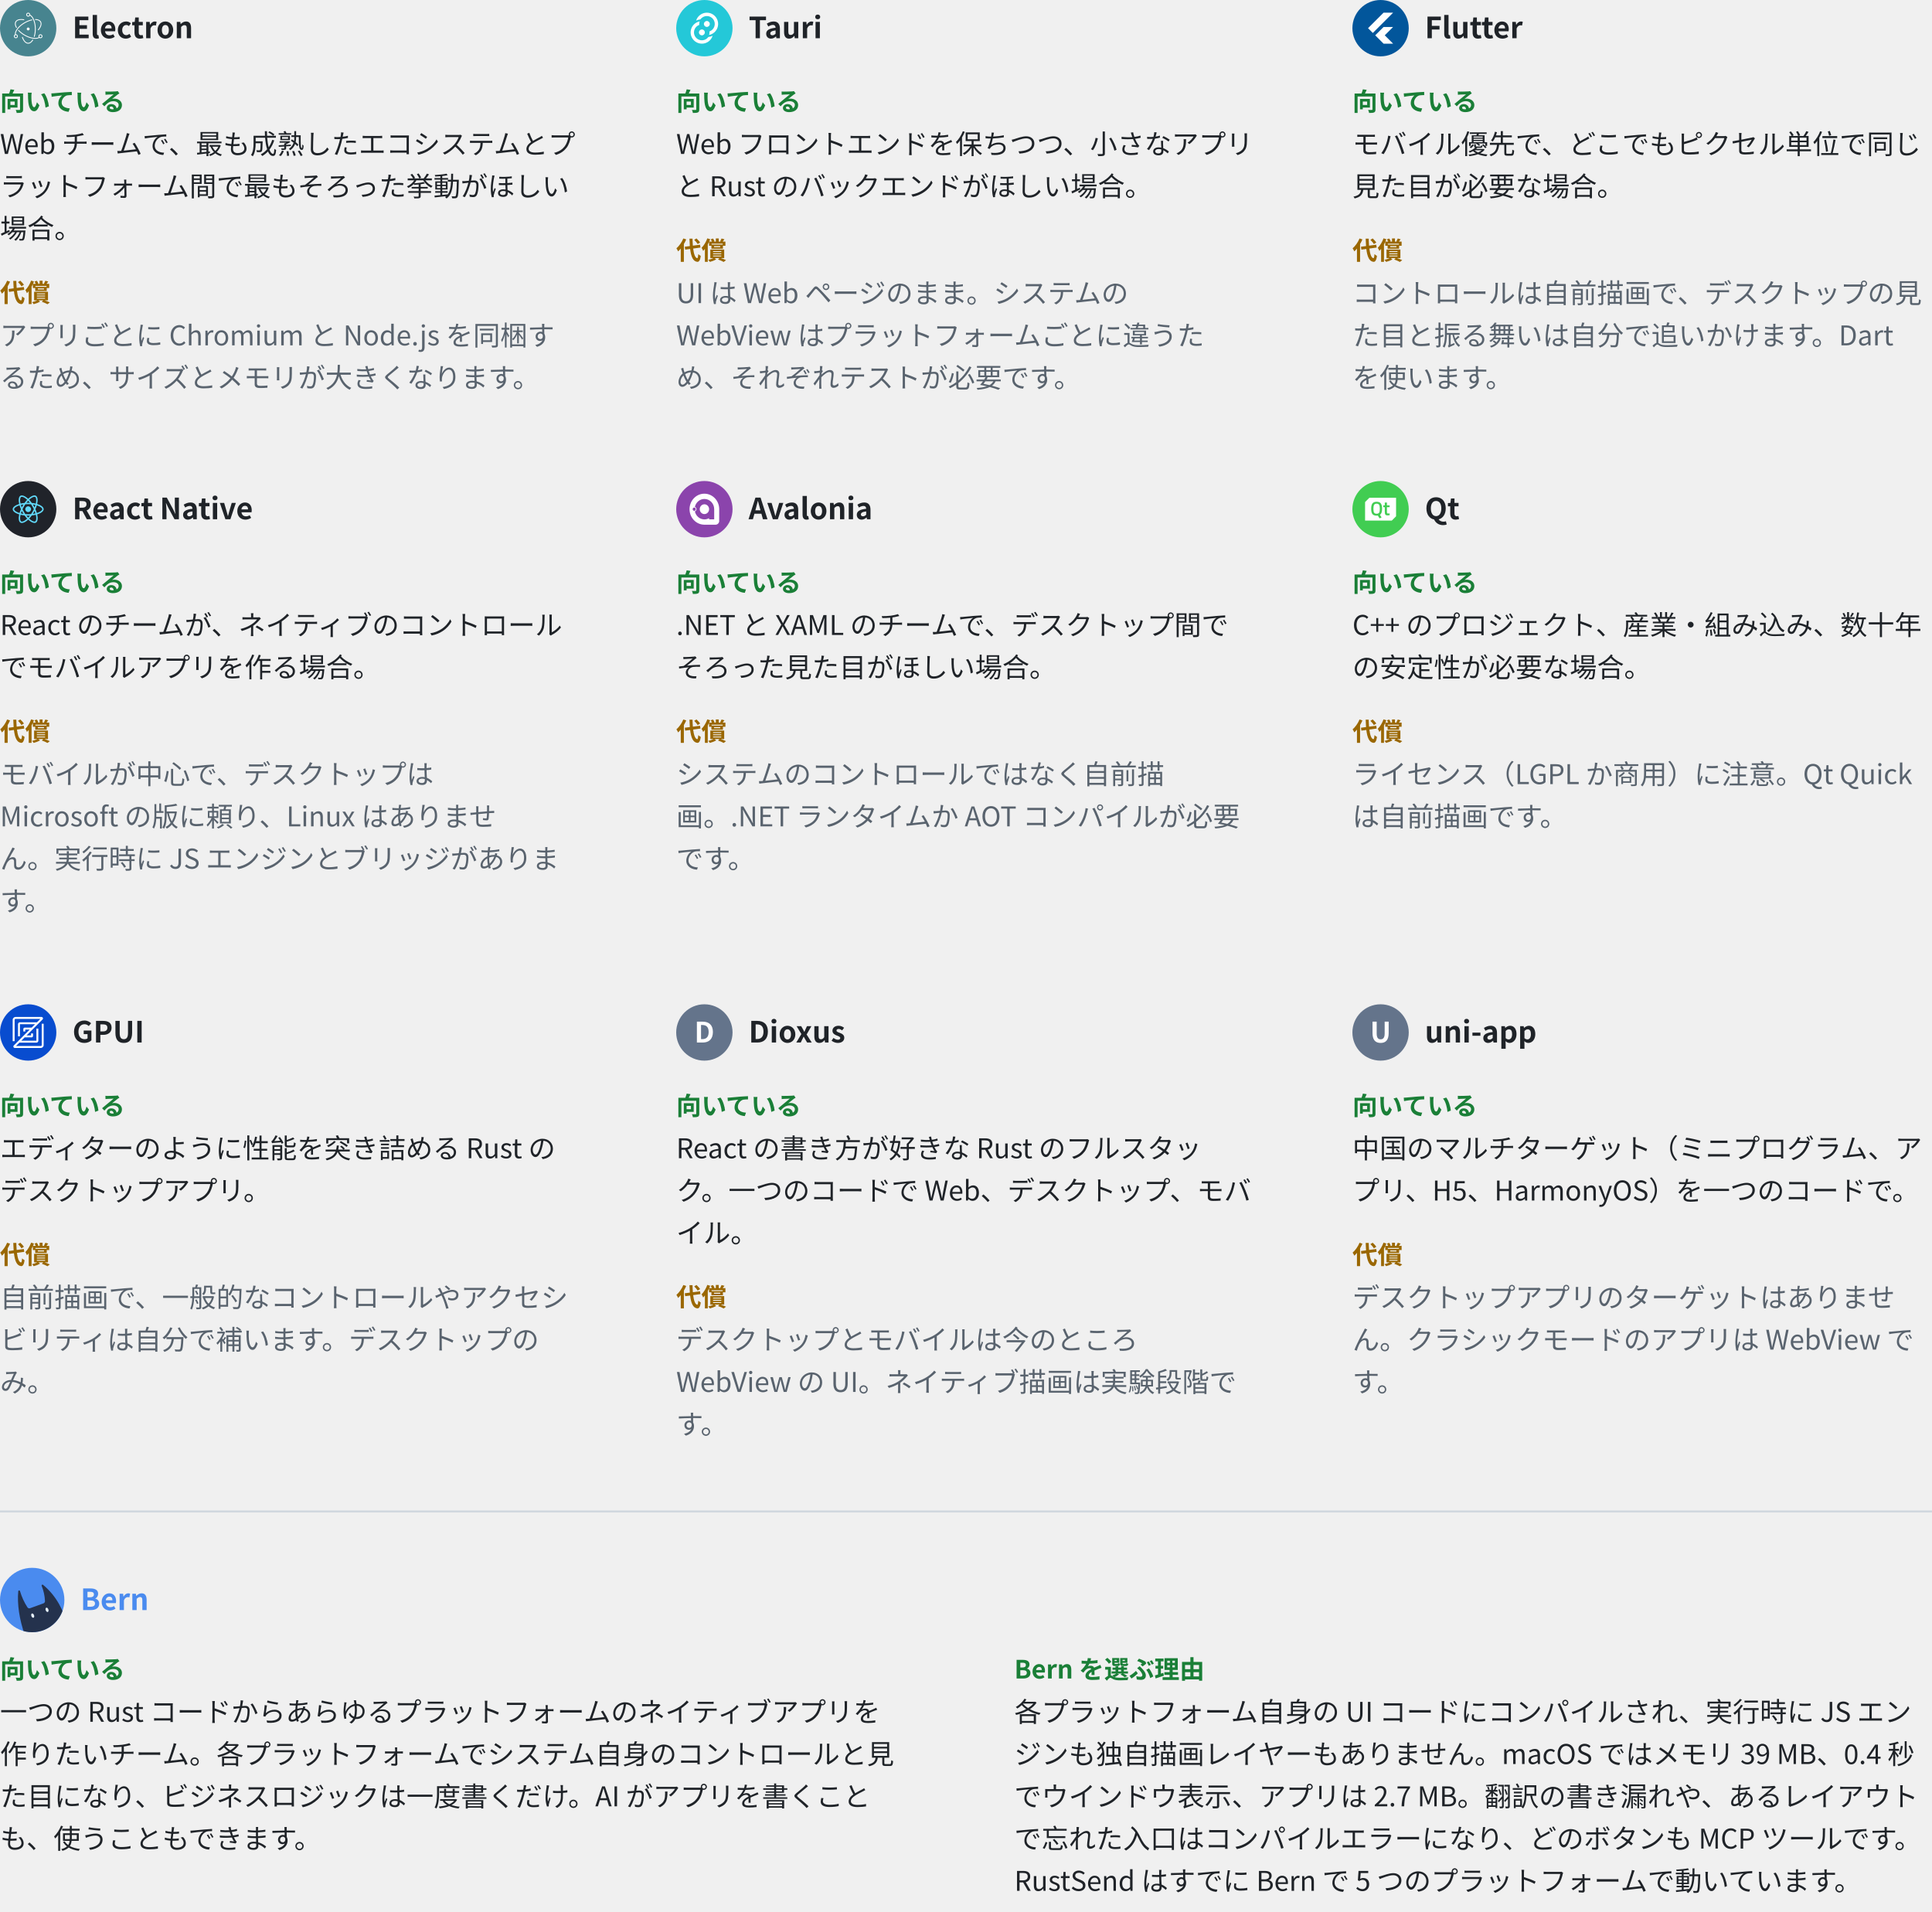
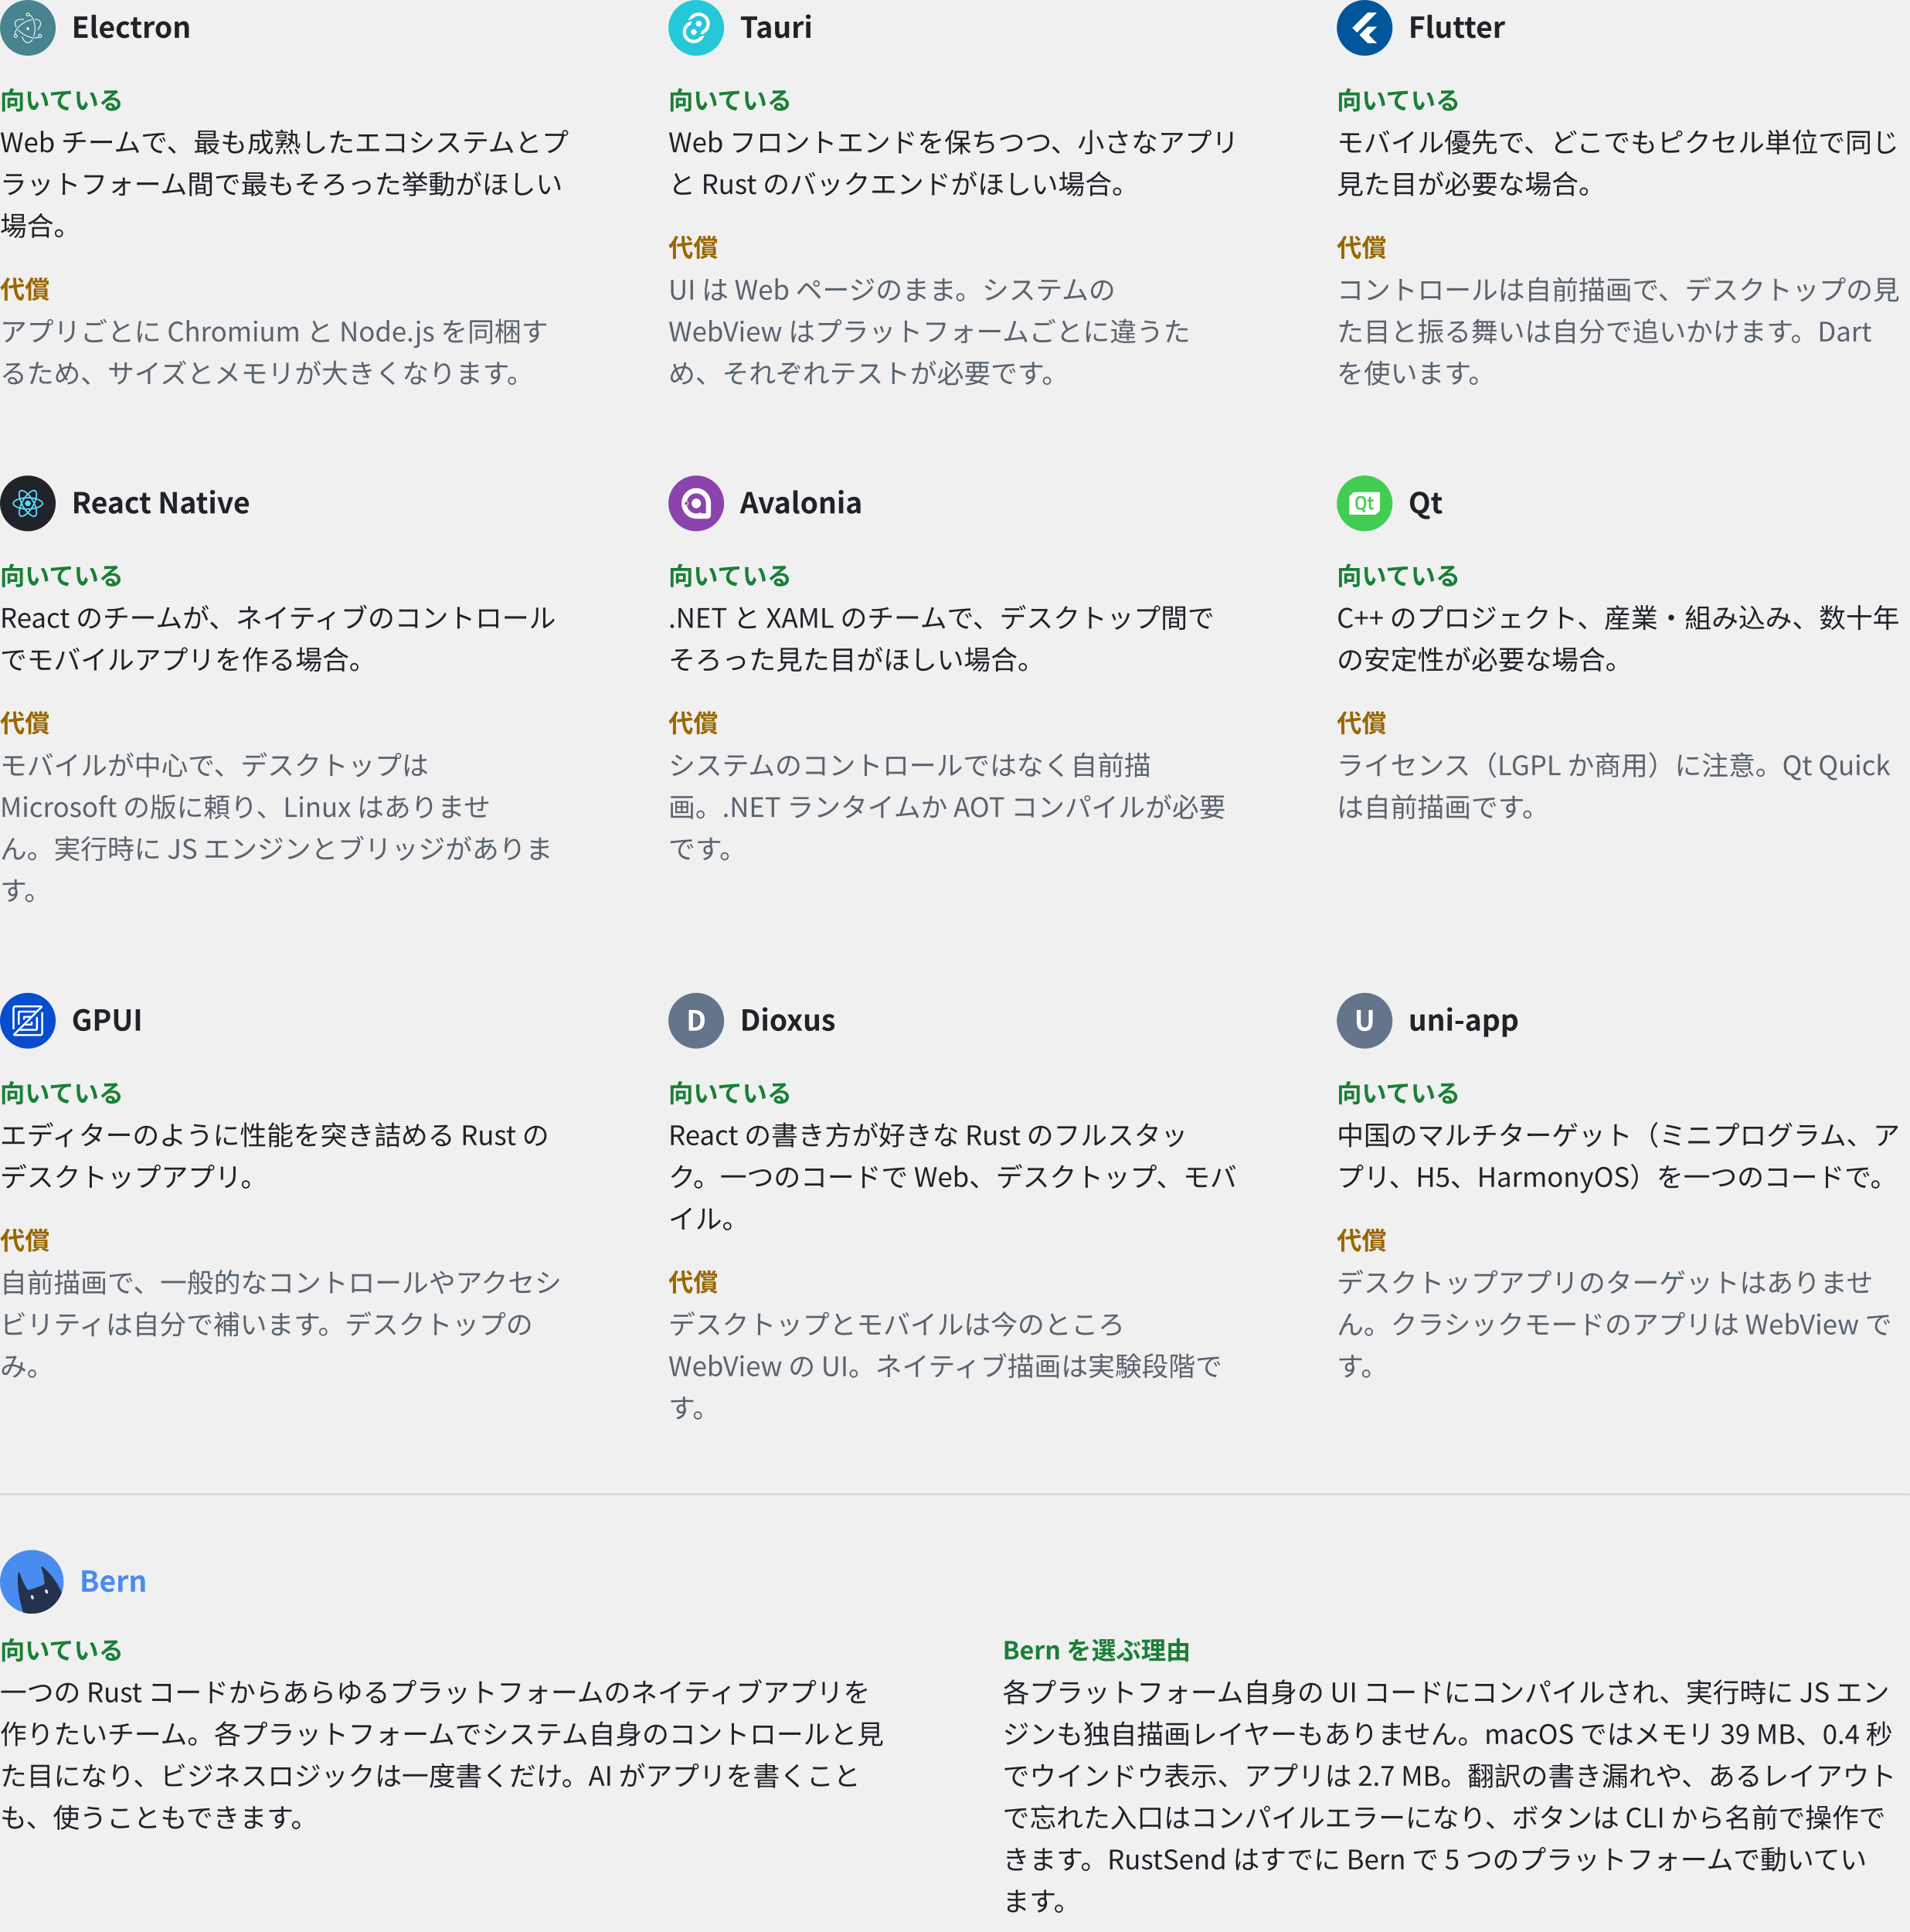
- <svg xmlns="http://www.w3.org/2000/svg" viewBox="0 0 960 950" width="960" height="950" font-family="-apple-system, BlinkMacSystemFont, 'Segoe UI', 'PingFang SC', 'Hiragino Sans GB', 'Microsoft YaHei', 'Noto Sans CJK SC', 'Helvetica Neue', Arial, sans-serif">
+ <svg xmlns="http://www.w3.org/2000/svg" viewBox="0 0 960 971" width="960" height="971" font-family="-apple-system, BlinkMacSystemFont, 'Segoe UI', 'PingFang SC', 'Hiragino Sans GB', 'Microsoft YaHei', 'Noto Sans CJK SC', 'Helvetica Neue', Arial, sans-serif">
  <defs>
    <symbol id="bern-logo" viewBox="0 0 1024 1024">
      <defs>
        <clipPath id="bern-symbol-disc">
          <circle cx="512" cy="512" r="512" />
        </clipPath>
      </defs>
      <g clip-path="url(#bern-symbol-disc)">
        <rect width="1024" height="1024" fill="#4A8BEF" />
        <path fill="#24324D" d="M 290.4 372.1 C 270.7 579.3 309.8 827.6 392.0 1060.0 L 1100 1100 L 1060.0 880.0 C 1013.0 692.2 904.4 451.5 684.3 270.5 A 14 14 0 0 0 662.4 286.5 C 693.7 364.2 711.6 444.8 715.3 529.4 A 36 36 0 0 1 691.6 564.9 C 620.6 590.7 549.5 616.5 478.5 642.4 A 36 36 0 0 1 436.0 628.1 C 383.8 547.6 344.6 461.1 317.8 369.5 A 14 14 0 0 0 290.4 372.1 Z" />
        <ellipse rx="22" ry="36" fill="#E8F4FF" transform="translate(520 760) rotate(-20)" />
        <ellipse rx="22" ry="36" fill="#E8F4FF" transform="translate(748 668) rotate(-20)" />
      </g>
    </symbol>
  </defs>
  <g transform="translate(0.0 0.0)">
    <circle cx="14.0" cy="14.0" r="14.0" fill="#47848F" />
    <path d="M12.011 0c-.85 0-1.539.689-1.539 1.539 0 .85.689 1.539 1.539 1.539.595 0 1.11-.338 1.366-.832 2.221 1.268 3.847 5.473 3.847 10.362 0 2.071-.289 4.056-.825 5.769a.322.322 0 0 0 .211.403.322.322 0 0 0 .403-.211c.556-1.776.854-3.825.854-5.96 0-5.193-1.772-9.686-4.321-11.003.001-.022.004-.044.004-.067 0-.85-.689-1.539-1.539-1.539zm0 .643a.896.896 0 1 1 0 1.792.896.896 0 1 1 0-1.792zm-5.486 4.305c-2.067.007-3.647.665-4.388 1.948-.738 1.277-.527 2.971.511 4.781a.322.322 0 0 0 .558-.32C2.271 9.727 2.089 8.266 2.694 7.218c.821-1.422 3.033-1.955 5.932-1.427a.322.322 0 0 0 .115-.633c-.784-.143-1.527-.212-2.216-.21zm11.052.018a.322.322 0 0 0-.008.643c1.834.024 3.156.596 3.75 1.626.819 1.419.18 3.595-1.718 5.837a.322.322 0 0 0 .038.454.322.322 0 0 0 .453-.038c2.054-2.426 2.771-4.866 1.784-6.574-.726-1.257-2.26-1.921-4.299-1.947zm-2.698.292a.323.323 0 0 0-.065.007c-1.857.398-3.833 1.175-5.731 2.271-4.57 2.638-7.592 6.495-7.36 9.372-.473.263-.793.766-.793 1.345 0 .85.689 1.539 1.539 1.539.85 0 1.539-.689 1.539-1.539 0-.85-.689-1.539-1.539-1.539-.038 0-.075.003-.113.006-.1-2.56 2.743-6.141 7.048-8.627 1.841-1.063 3.755-1.816 5.545-2.2a.322.322 0 0 0-.07-.636zm-2.879 6.236a1.119 1.119 0 0 0-.224.025c-.601.13-.983.723-.853 1.324.13.601.723.983 1.324.853.601-.13.983-.723.853-1.324-.114-.526-.582-.884-1.099-.879zM4.532 13.341a.321.321 0 0 0-.232.084.321.321 0 0 0-.021.454c1.268 1.394 2.916 2.701 4.795 3.786 4.415 2.549 9.106 3.285 11.561 1.839a1.53 1.53 0 0 0 .897.29c.85 0 1.539-.689 1.539-1.539 0-.85-.689-1.539-1.539-1.539-.85 0-1.539.689-1.539 1.539 0 .276.074.534.201.758-2.245 1.214-6.631.5-10.798-1.905-1.823-1.052-3.418-2.318-4.64-3.661a.321.321 0 0 0-.223-.105zm-2.063 4.017a.896.896 0 1 1 0 1.792.896.896 0 1 1 0-1.792zm19.062 0a.896.896 0 1 1 0 1.792.891.891 0 0 1-.586-.219c-.003-.004-.004-.008-.007-.012a.32.32 0 0 0-.096-.091.896.896 0 0 1 .689-1.469zm-14.005 1.368a.322.322 0 0 0-.321.43C8.279 22.154 10.036 24 12.011 24c1.441 0 2.773-.982 3.813-2.711a.322.322 0 0 0-.11-.441.322.322 0 0 0-.442.11c-.934 1.554-2.081 2.399-3.261 2.399-1.641 0-3.208-1.647-4.2-4.418a.322.322 0 0 0-.285-.213z" fill="#FFFFFF" transform="translate(6.30 6.30) scale(0.6417)" />
    <text x="36" y="19" font-size="14.5" font-weight="700" fill="#1F2328">Electron</text>
    <text x="0.0" y="55.0" font-size="12.5" font-weight="700" fill="#1A7F37">向いている</text>
    <text x="0.0" y="76.5" font-size="13.5" fill="#1F2328">Web チームで、最も成熟したエコシステムとプ</text>
    <text x="0.0" y="97.5" font-size="13.5" fill="#1F2328">ラットフォーム間で最もそろった挙動がほしい</text>
    <text x="0.0" y="118.5" font-size="13.5" fill="#1F2328">場合。</text>
    <text x="0.0" y="150.0" font-size="12.5" font-weight="700" fill="#9A6700">代償</text>
    <text x="0.0" y="171.6" font-size="13.5" fill="#59636E">アプリごとに Chromium と Node.js を同梱す</text>
    <text x="0.0" y="192.6" font-size="13.5" fill="#59636E">るため、サイズとメモリが大きくなります。</text>
  </g>
  <g transform="translate(336.0 0.0)">
    <circle cx="14.0" cy="14.0" r="14.0" fill="#24C8D8" />
    <path d="M13.912 0a8.72 8.72 0 0 0-8.308 6.139c1.05-.515 2.18-.845 3.342-.976 2.415-3.363 7.4-3.412 9.88-.097 2.48 3.315 1.025 8.084-2.883 9.45a6.131 6.131 0 0 1-.3 2.762 8.72 8.72 0 0 0 3.01-1.225A8.72 8.72 0 0 0 13.913 0zm.082 6.451a2.284 2.284 0 1 0-.15 4.566 2.284 2.284 0 0 0 .15-4.566zm-5.629.27a8.72 8.72 0 0 0-3.031 1.235 8.72 8.72 0 1 0 13.06 9.913 10.173 10.174 0 0 1-3.343.965 6.125 6.125 0 1 1-7.028-9.343 6.114 6.115 0 0 1 .342-2.772zm1.713 6.27a2.284 2.284 0 0 0-2.284 2.283 2.284 2.284 0 0 0 2.284 2.284 2.284 2.284 0 0 0 2.284-2.284 2.284 2.284 0 0 0-2.284-2.284z" fill="#FFFFFF" transform="translate(6.30 6.30) scale(0.6417)" />
    <text x="36" y="19" font-size="14.5" font-weight="700" fill="#1F2328">Tauri</text>
    <text x="0.0" y="55.0" font-size="12.5" font-weight="700" fill="#1A7F37">向いている</text>
    <text x="0.0" y="76.5" font-size="13.5" fill="#1F2328">Web フロントエンドを保ちつつ、小さなアプリ</text>
    <text x="0.0" y="97.5" font-size="13.5" fill="#1F2328">と Rust のバックエンドがほしい場合。</text>
    <text x="0.0" y="129.0" font-size="12.5" font-weight="700" fill="#9A6700">代償</text>
    <text x="0.0" y="150.6" font-size="13.5" fill="#59636E">UI は Web ページのまま。システムの</text>
    <text x="0.0" y="171.6" font-size="13.5" fill="#59636E">WebView はプラットフォームごとに違うた</text>
    <text x="0.0" y="192.6" font-size="13.5" fill="#59636E">め、それぞれテストが必要です。</text>
  </g>
  <g transform="translate(672.0 0.0)">
    <circle cx="14.0" cy="14.0" r="14.0" fill="#02569B" />
    <path d="M14.314 0L2.3 12 6 15.7 21.684.013h-7.357zm.014 11.072L7.857 17.53l6.47 6.47H21.7l-6.46-6.468 6.46-6.46h-7.37z" fill="#FFFFFF" transform="translate(6.30 6.30) scale(0.6417)" />
    <text x="36" y="19" font-size="14.5" font-weight="700" fill="#1F2328">Flutter</text>
    <text x="0.0" y="55.0" font-size="12.5" font-weight="700" fill="#1A7F37">向いている</text>
    <text x="0.0" y="76.5" font-size="13.5" fill="#1F2328">モバイル優先で、どこでもピクセル単位で同じ</text>
    <text x="0.0" y="97.5" font-size="13.5" fill="#1F2328">見た目が必要な場合。</text>
    <text x="0.0" y="129.0" font-size="12.5" font-weight="700" fill="#9A6700">代償</text>
    <text x="0.0" y="150.6" font-size="13.5" fill="#59636E">コントロールは自前描画で、デスクトップの見</text>
    <text x="0.0" y="171.6" font-size="13.5" fill="#59636E">た目と振る舞いは自分で追いかけます。Dart</text>
    <text x="0.0" y="192.6" font-size="13.5" fill="#59636E">を使います。</text>
  </g>
  <g transform="translate(0.0 239.0)">
    <circle cx="14.0" cy="14.0" r="14.0" fill="#20232A" />
    <path d="M14.23 12.004a2.236 2.236 0 0 1-2.235 2.236 2.236 2.236 0 0 1-2.236-2.236 2.236 2.236 0 0 1 2.235-2.236 2.236 2.236 0 0 1 2.236 2.236zm2.648-10.69c-1.346 0-3.107.96-4.888 2.622-1.78-1.653-3.542-2.602-4.887-2.602-.41 0-.783.093-1.106.278-1.375.793-1.683 3.264-.973 6.365C1.98 8.917 0 10.42 0 12.004c0 1.59 1.99 3.097 5.043 4.03-.704 3.113-.39 5.588.988 6.38.32.187.69.275 1.102.275 1.345 0 3.107-.96 4.888-2.624 1.78 1.654 3.542 2.603 4.887 2.603.41 0 .783-.09 1.106-.275 1.374-.792 1.683-3.263.973-6.365C22.02 15.096 24 13.59 24 12.004c0-1.59-1.99-3.097-5.043-4.032.704-3.11.39-5.587-.988-6.38-.318-.184-.688-.277-1.092-.278zm-.005 1.09v.006c.225 0 .406.044.558.127.666.382.955 1.835.73 3.704-.054.46-.142.945-.25 1.44-.96-.236-2.006-.417-3.107-.534-.66-.905-1.345-1.727-2.035-2.447 1.592-1.48 3.087-2.292 4.105-2.295zm-9.77.02c1.012 0 2.514.808 4.11 2.28-.686.72-1.37 1.537-2.02 2.442-1.107.117-2.154.298-3.113.538-.112-.49-.195-.964-.254-1.42-.23-1.868.054-3.32.714-3.707.19-.09.4-.127.563-.132zm4.882 3.05c.455.468.91.992 1.36 1.564-.44-.02-.89-.034-1.345-.034-.46 0-.915.01-1.36.034.44-.572.895-1.096 1.345-1.565zM12 8.1c.74 0 1.477.034 2.202.093.406.582.802 1.203 1.183 1.86.372.64.71 1.29 1.018 1.946-.308.655-.646 1.31-1.013 1.95-.38.66-.773 1.288-1.18 1.87-.728.063-1.466.098-2.21.098-.74 0-1.477-.035-2.202-.093-.406-.582-.802-1.204-1.183-1.86-.372-.64-.71-1.29-1.018-1.946.303-.657.646-1.313 1.013-1.954.38-.66.773-1.286 1.18-1.868.728-.064 1.466-.098 2.21-.098zm-3.635.254c-.24.377-.48.763-.704 1.16-.225.39-.435.782-.635 1.174-.265-.656-.49-1.31-.676-1.947.64-.15 1.315-.283 2.015-.386zm7.26 0c.695.103 1.365.23 2.006.387-.18.632-.405 1.282-.66 1.933-.2-.39-.41-.783-.64-1.174-.225-.392-.465-.774-.705-1.146zm3.063.675c.484.15.944.317 1.375.498 1.732.74 2.852 1.708 2.852 2.476-.005.768-1.125 1.74-2.857 2.475-.42.18-.88.342-1.355.493-.28-.958-.646-1.956-1.1-2.98.45-1.017.81-2.01 1.085-2.964zm-13.395.004c.278.96.645 1.957 1.1 2.98-.45 1.017-.812 2.01-1.086 2.964-.484-.15-.944-.318-1.37-.5-1.732-.737-2.852-1.706-2.852-2.474 0-.768 1.12-1.742 2.852-2.476.42-.18.88-.342 1.356-.494zm11.678 4.28c.265.657.49 1.312.676 1.948-.64.157-1.316.29-2.016.39.24-.375.48-.762.705-1.158.225-.39.435-.788.636-1.18zm-9.945.02c.2.392.41.783.64 1.175.23.39.465.772.705 1.143-.695-.102-1.365-.23-2.006-.386.18-.63.406-1.282.66-1.933zM17.92 16.32c.112.493.2.968.254 1.423.23 1.868-.054 3.32-.714 3.708-.147.09-.338.128-.563.128-1.012 0-2.514-.807-4.11-2.28.686-.72 1.37-1.536 2.02-2.44 1.107-.118 2.154-.3 3.113-.54zm-11.83.01c.96.234 2.006.415 3.107.532.66.905 1.345 1.727 2.035 2.446-1.595 1.483-3.092 2.295-4.11 2.295-.22-.005-.406-.05-.553-.132-.666-.38-.955-1.834-.73-3.703.054-.46.142-.944.25-1.438zm4.56.64c.44.02.89.034 1.345.034.46 0 .915-.01 1.36-.034-.44.572-.895 1.095-1.345 1.565-.455-.47-.91-.993-1.36-1.565z" fill="#61DAFB" transform="translate(6.30 6.30) scale(0.6417)" />
    <text x="36" y="19" font-size="14.5" font-weight="700" fill="#1F2328">React Native</text>
    <text x="0.0" y="55.0" font-size="12.5" font-weight="700" fill="#1A7F37">向いている</text>
    <text x="0.0" y="76.5" font-size="13.5" fill="#1F2328">React のチームが、ネイティブのコントロール</text>
    <text x="0.0" y="97.5" font-size="13.5" fill="#1F2328">でモバイルアプリを作る場合。</text>
    <text x="0.0" y="129.0" font-size="12.5" font-weight="700" fill="#9A6700">代償</text>
    <text x="0.0" y="150.6" font-size="13.5" fill="#59636E">モバイルが中心で、デスクトップは</text>
    <text x="0.0" y="171.6" font-size="13.5" fill="#59636E">Microsoft の版に頼り、Linux はありませ</text>
    <text x="0.0" y="192.6" font-size="13.5" fill="#59636E">ん。実行時に JS エンジンとブリッジがありま</text>
    <text x="0.0" y="213.6" font-size="13.5" fill="#59636E">す。</text>
  </g>
  <g transform="translate(336.0 239.0)">
    <circle cx="14.0" cy="14.0" r="14.0" fill="#8B44AC" />
    <path d="M12.034 8.208c-2.003 0-3.627 1.696-3.627 3.789s1.624 3.789 3.627 3.789 3.627-1.697 3.627-3.79-1.624-3.788-3.627-3.788m-7.392 2.067c.72.211 1.248.902 1.248 1.722s-.528 1.51-1.248 1.721c.752 3.54 3.776 6.188 7.392 6.188 1.316 0 2.554-.35 3.632-.967v.914h3.94v-7.528a5 5 0 0 0 0-.224v-.104c0-4.369-3.39-7.91-7.572-7.91-3.616 0-6.64 2.648-7.392 6.188m-.5 2.982c.67 0 1.212-.567 1.212-1.266s-.542-1.265-1.212-1.265-1.211.566-1.211 1.265c0 .7.542 1.266 1.211 1.266M20.682 24H11.8C5.549 23.887.515 18.556.515 12c0-6.627 5.143-12 11.487-12 6.241 0 11.32 5.2 11.483 11.678l-.02 9.743C23.3 22.876 22.12 24 20.683 24" fill="#FFFFFF" transform="translate(6.30 6.30) scale(0.6417)" />
    <text x="36" y="19" font-size="14.5" font-weight="700" fill="#1F2328">Avalonia</text>
    <text x="0.0" y="55.0" font-size="12.5" font-weight="700" fill="#1A7F37">向いている</text>
    <text x="0.0" y="76.5" font-size="13.5" fill="#1F2328">.NET と XAML のチームで、デスクトップ間で</text>
    <text x="0.0" y="97.5" font-size="13.5" fill="#1F2328">そろった見た目がほしい場合。</text>
    <text x="0.0" y="129.0" font-size="12.5" font-weight="700" fill="#9A6700">代償</text>
    <text x="0.0" y="150.6" font-size="13.5" fill="#59636E">システムのコントロールではなく自前描</text>
    <text x="0.0" y="171.6" font-size="13.5" fill="#59636E">画。.NET ランタイムか AOT コンパイルが必要</text>
    <text x="0.0" y="192.6" font-size="13.5" fill="#59636E">です。</text>
  </g>
  <g transform="translate(672.0 239.0)">
    <circle cx="14.0" cy="14.0" r="14.0" fill="#41CD52" />
    <path d="M21.693 3.162H3.33L0 6.49v14.348h20.671L24 17.51V3.162zM12.785 18.4l-1.562.728-1.35-2.217c-.196.057-.499.09-.924.09-1.579 0-2.683-.425-3.305-1.276-.622-.85-.932-2.2-.932-4.033 0-1.84.319-3.206.949-4.098.63-.892 1.726-1.341 3.288-1.341 1.562 0 2.658.441 3.28 1.333.63.883.94 2.25.94 4.098 0 1.219-.13 2.2-.384 2.945-.261.752-.679 1.325-1.268 1.718zm4.736-1.587c-.858 0-1.447-.196-1.766-.59-.32-.392-.483-1.136-.483-2.232v-3.534H14.11V9.051h1.162V6.843h1.644V9.05h2.094v1.415h-2.094v3.346c0 .622.05 1.03.14 1.227.09.204.326.303.695.303l1.243-.05.073 1.326c-.67.13-1.186.196-1.546.196zm-8.58-9.08c-.95 0-1.604.311-1.963.94-.352.63-.532 1.629-.532 3.011 0 1.374.172 2.364.515 2.953.344.589 1.006.892 1.98.892.973 0 1.628-.295 1.971-.876.335-.58.507-1.57.507-2.953 0-1.39-.172-2.396-.523-3.026-.352-.63-1.006-.94-1.955-.94Z" fill="#FFFFFF" transform="translate(6.30 6.30) scale(0.6417)" />
    <text x="36" y="19" font-size="14.5" font-weight="700" fill="#1F2328">Qt</text>
    <text x="0.0" y="55.0" font-size="12.5" font-weight="700" fill="#1A7F37">向いている</text>
    <text x="0.0" y="76.5" font-size="13.5" fill="#1F2328">C++ のプロジェクト、産業・組み込み、数十年</text>
    <text x="0.0" y="97.5" font-size="13.5" fill="#1F2328">の安定性が必要な場合。</text>
    <text x="0.0" y="129.0" font-size="12.5" font-weight="700" fill="#9A6700">代償</text>
    <text x="0.0" y="150.6" font-size="13.5" fill="#59636E">ライセンス（LGPL か商用）に注意。Qt Quick</text>
    <text x="0.0" y="171.6" font-size="13.5" fill="#59636E">は自前描画です。</text>
  </g>
  <g transform="translate(0.0 499.0)">
    <circle cx="14.0" cy="14.0" r="14.0" fill="#084CCF" />
    <path d="M2.25 1.5a.75.75 0 0 0-.75.75v16.5H0V2.25A2.25 2.25 0 0 1 2.25 0h20.095c1.002 0 1.504 1.212.795 1.92L10.764 14.298h3.486V12.75h1.5v1.922a1.125 1.125 0 0 1-1.125 1.125H9.264l-2.578 2.578h11.689V9h1.5v9.375a1.5 1.5 0 0 1-1.5 1.5H5.185L2.562 22.5H21.75a.75.75 0 0 0 .75-.75V5.25H24v16.5A2.25 2.25 0 0 1 21.75 24H1.655C.653 24 .151 22.788.86 22.08L13.19 9.75H9.75v1.5h-1.5V9.375A1.125 1.125 0 0 1 9.375 8.25h5.314l2.625-2.625H5.625V15h-1.5V5.625a1.5 1.5 0 0 1 1.5-1.5h13.19L21.438 1.5z" fill="#FFFFFF" transform="translate(6.30 6.30) scale(0.6417)" />
    <text x="36" y="19" font-size="14.5" font-weight="700" fill="#1F2328">GPUI</text>
    <text x="0.0" y="55.0" font-size="12.5" font-weight="700" fill="#1A7F37">向いている</text>
    <text x="0.0" y="76.5" font-size="13.5" fill="#1F2328">エディターのように性能を突き詰める Rust の</text>
    <text x="0.0" y="97.5" font-size="13.5" fill="#1F2328">デスクトップアプリ。</text>
    <text x="0.0" y="129.0" font-size="12.5" font-weight="700" fill="#9A6700">代償</text>
    <text x="0.0" y="150.6" font-size="13.5" fill="#59636E">自前描画で、一般的なコントロールやアクセシ</text>
    <text x="0.0" y="171.6" font-size="13.5" fill="#59636E">ビリティは自分で補います。デスクトップの</text>
    <text x="0.0" y="192.6" font-size="13.5" fill="#59636E">み。</text>
  </g>
  <g transform="translate(336.0 499.0)">
    <circle cx="14.0" cy="14.0" r="14.0" fill="#64748B" />
    <text x="14.0" y="19.0" text-anchor="middle" font-size="14.0" font-weight="700" fill="#FFFFFF">D</text>
    <text x="36" y="19" font-size="14.5" font-weight="700" fill="#1F2328">Dioxus</text>
    <text x="0.0" y="55.0" font-size="12.5" font-weight="700" fill="#1A7F37">向いている</text>
    <text x="0.0" y="76.5" font-size="13.5" fill="#1F2328">React の書き方が好きな Rust のフルスタッ</text>
    <text x="0.0" y="97.5" font-size="13.5" fill="#1F2328">ク。一つのコードで Web、デスクトップ、モバ</text>
    <text x="0.0" y="118.5" font-size="13.5" fill="#1F2328">イル。</text>
    <text x="0.0" y="150.0" font-size="12.5" font-weight="700" fill="#9A6700">代償</text>
    <text x="0.0" y="171.6" font-size="13.5" fill="#59636E">デスクトップとモバイルは今のところ</text>
    <text x="0.0" y="192.6" font-size="13.5" fill="#59636E">WebView の UI。ネイティブ描画は実験段階で</text>
    <text x="0.0" y="213.6" font-size="13.5" fill="#59636E">す。</text>
  </g>
  <g transform="translate(672.0 499.0)">
    <circle cx="14.0" cy="14.0" r="14.0" fill="#64748B" />
    <text x="14.0" y="19.0" text-anchor="middle" font-size="14.0" font-weight="700" fill="#FFFFFF">U</text>
    <text x="36" y="19" font-size="14.5" font-weight="700" fill="#1F2328">uni-app</text>
    <text x="0.0" y="55.0" font-size="12.5" font-weight="700" fill="#1A7F37">向いている</text>
    <text x="0.0" y="76.5" font-size="13.5" fill="#1F2328">中国のマルチターゲット（ミニプログラム、ア</text>
    <text x="0.0" y="97.5" font-size="13.5" fill="#1F2328">プリ、H5、HarmonyOS）を一つのコードで。</text>
    <text x="0.0" y="129.0" font-size="12.5" font-weight="700" fill="#9A6700">代償</text>
    <text x="0.0" y="150.6" font-size="13.5" fill="#59636E">デスクトップアプリのターゲットはありませ</text>
    <text x="0.0" y="171.6" font-size="13.5" fill="#59636E">ん。クラシックモードのアプリは WebView で</text>
    <text x="0.0" y="192.6" font-size="13.5" fill="#59636E">す。</text>
  </g>
  <line x1="0" y1="751.0" x2="960" y2="751.0" stroke="#D0D7DE" />
  <use href="#bern-logo" x="0.0" y="779.0" width="32.0" height="32.0" />
  <text x="40" y="800" font-size="14.5" font-weight="700" fill="#4A8BEF">Bern</text>
  <text x="0.0" y="834.0" font-size="12.5" font-weight="700" fill="#1A7F37">向いている</text>
  <text x="0.0" y="855.5" font-size="13.5" fill="#1F2328">一つの Rust コードからあらゆるプラットフォームのネイティブアプリを</text>
  <text x="0.0" y="876.5" font-size="13.5" fill="#1F2328">作りたいチーム。各プラットフォームでシステム自身のコントロールと見</text>
  <text x="0.0" y="897.5" font-size="13.5" fill="#1F2328">た目になり、ビジネスロジックは一度書くだけ。AI がアプリを書くこと</text>
  <text x="0.0" y="918.5" font-size="13.5" fill="#1F2328">も、使うこともできます。</text>
  <text x="504.0" y="834.0" font-size="12.5" font-weight="700" fill="#1A7F37">Bern を選ぶ理由</text>
  <text x="504.0" y="855.5" font-size="13.5" fill="#1F2328">各プラットフォーム自身の UI コードにコンパイルされ、実行時に JS エン</text>
  <text x="504.0" y="876.5" font-size="13.5" fill="#1F2328">ジンも独自描画レイヤーもありません。macOS ではメモリ 39 MB、0.4 秒</text>
  <text x="504.0" y="897.5" font-size="13.5" fill="#1F2328">でウインドウ表示、アプリは 2.7 MB。翻訳の書き漏れや、あるレイアウト</text>
-   <text x="504.0" y="918.5" font-size="13.5" fill="#1F2328">で忘れた入口はコンパイルエラーになり、どのボタンも MCP ツールです。</text>
-   <text x="504.0" y="939.5" font-size="13.5" fill="#1F2328">RustSend はすでに Bern で 5 つのプラットフォームで動いています。</text>
+   <text x="504.0" y="918.5" font-size="13.5" fill="#1F2328">で忘れた入口はコンパイルエラーになり、ボタンは CLI から名前で操作で</text>
+   <text x="504.0" y="939.5" font-size="13.5" fill="#1F2328">きます。RustSend はすでに Bern で 5 つのプラットフォームで動いてい</text>
+   <text x="504.0" y="960.5" font-size="13.5" fill="#1F2328">ます。</text>
</svg>
